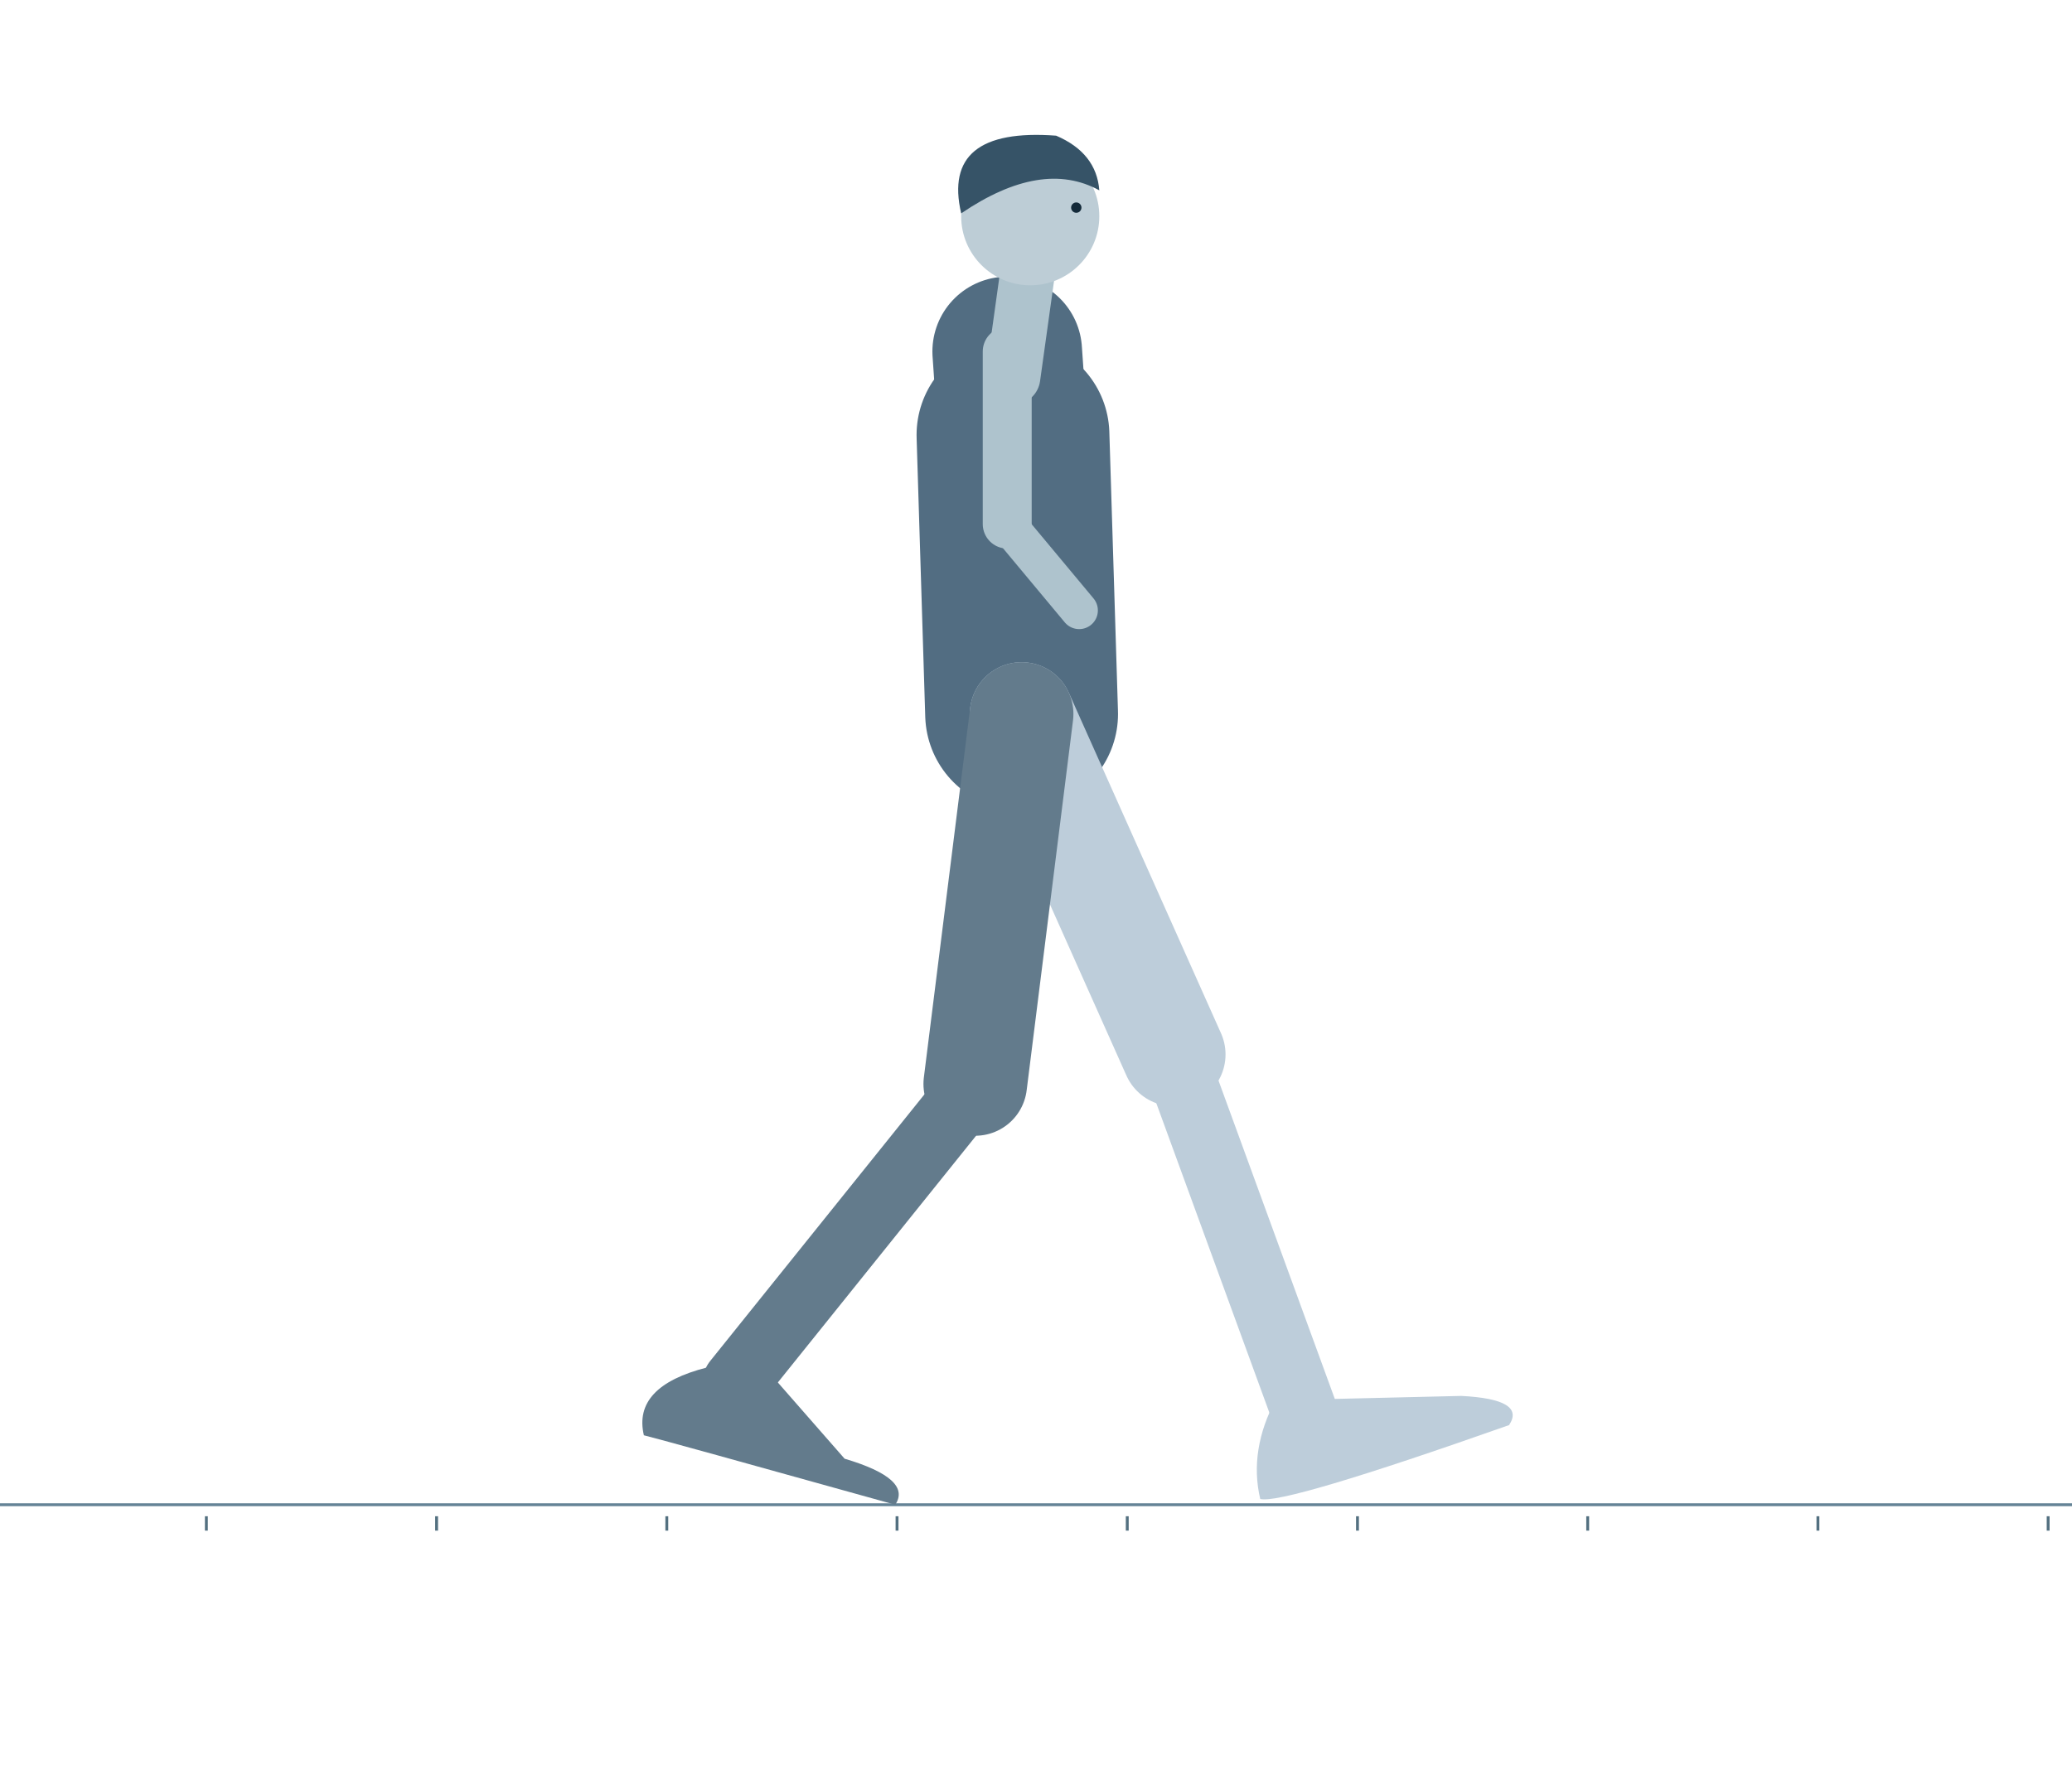
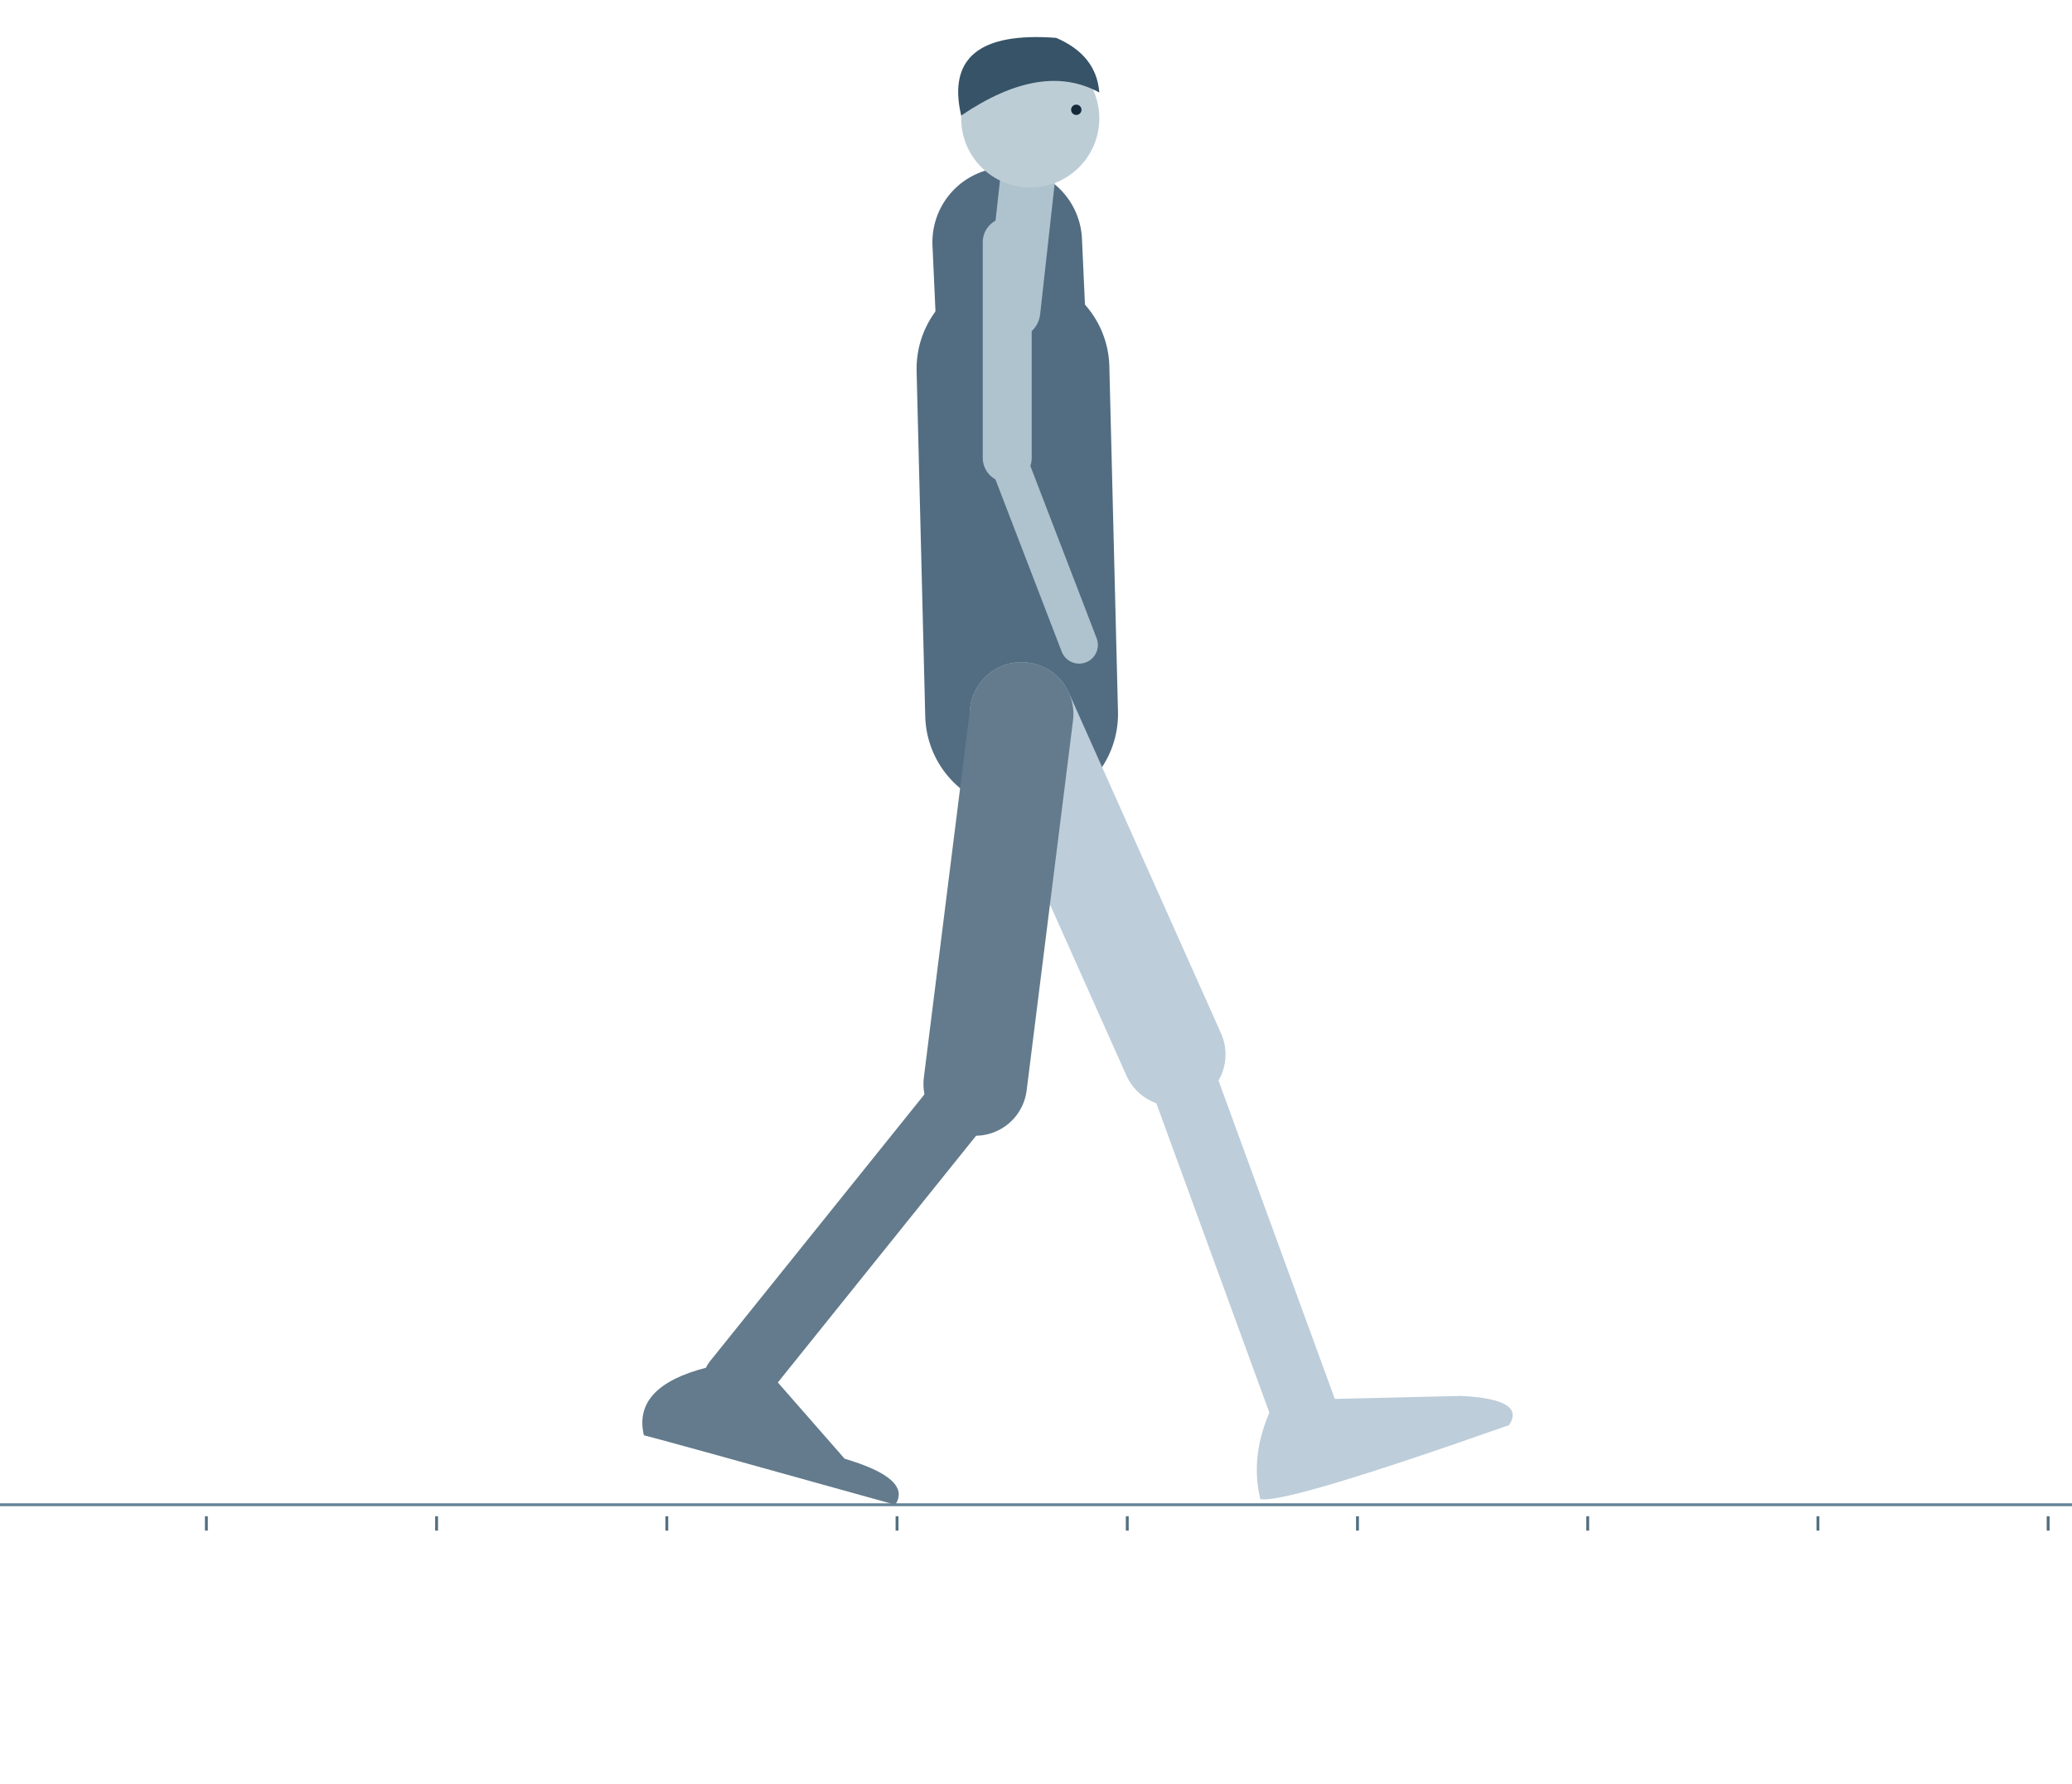
<svg xmlns="http://www.w3.org/2000/svg" viewBox="0 0 720 620" role="img" aria-labelledby="still-0-title">
  <g transform="">
    <path d="M-1600,523H2200" stroke="#648396" stroke-width="1" />
    <path d="M-8.289,527v5" stroke="#537080" />
    <path d="M71.711,527v5" stroke="#537080" />
    <path d="M151.711,527v5" stroke="#537080" />
    <path d="M231.711,527v5" stroke="#537080" />
    <path d="M311.711,527v5" stroke="#537080" />
    <path d="M391.711,527v5" stroke="#537080" />
    <path d="M471.711,527v5" stroke="#537080" />
    <path d="M551.711,527v5" stroke="#537080" />
    <path d="M631.711,527v5" stroke="#537080" />
    <path d="M711.711,527v5" stroke="#537080" />
    <path d="M791.711,527v5" stroke="#537080" />
    <path d="M871.711,527v5" stroke="#537080" />
    <path d="M951.711,527v5" stroke="#537080" />
    <path d="M1031.711,527v5" stroke="#537080" />
    <path d="M1111.711,527v5" stroke="#537080" />
    <g opacity="1">
-       <path d="M355,248.16L352,151.16" stroke="#526D82" stroke-width="67" stroke-linecap="round" fill="none" />
-       <path d="M352,151.16L350,122.16" stroke="#526D82" stroke-width="52" stroke-linecap="round" fill="none" />
-       <path d="M350,122.16L350,182.16" stroke="#AEC3CD" stroke-width="17" stroke-linecap="round" fill="none" />
-       <path d="M350,182.16L375,212.16" stroke="#AEC3CD" stroke-width="13" stroke-linecap="round" fill="none" />
-       <path d="M352,131.16L358,88.16" stroke="#AEC3CD" stroke-width="19" stroke-linecap="round" fill="none" />
-       <circle cx="358" cy="75.16" r="24" fill="#BDCDD6" />
-       <path d="M334,74.157 Q327,44.157 367,47.157 Q381,53.157 382,66.157 Q362,55.157 334,74.157" fill="#365367" />
-       <circle cx="374" cy="72.16" r="1.8" fill="#142A3A" />
+       <path d="M355,248.16L352,128.16" stroke="#526D82" stroke-width="67" stroke-linecap="round" fill="none" />
+       <path d="M352,128.16L350,84.16" stroke="#526D82" stroke-width="52" stroke-linecap="round" fill="none" />
+       <path d="M350,84.16L350,159.16" stroke="#AEC3CD" stroke-width="17" stroke-linecap="round" fill="none" />
+       <path d="M350,159.16L375,224.16" stroke="#AEC3CD" stroke-width="13" stroke-linecap="round" fill="none" />
+       <path d="M352,108.16L358,54.16" stroke="#AEC3CD" stroke-width="19" stroke-linecap="round" fill="none" />
+       <circle cx="358" cy="41.16" r="24" fill="#BDCDD6" />
+       <path d="M334,40.157 Q327,10.157 367,13.157 Q381,19.157 382,32.157 Q362,21.157 334,40.157" fill="#365367" />
+       <circle cx="374" cy="38.16" r="1.8" fill="#142A3A" />
    </g>
    <path d="M355,248.16L407.86,366.49" stroke="#BDCDDA" stroke-width="36" stroke-linecap="round" fill="none" />
    <path d="M407.86,366.49L453.42,491.23" stroke="#BDCDDA" stroke-width="23" stroke-linecap="round" fill="none" />
    <path d="M443.42,486.23 Q433.92,504 437.92,521 Q445.92,523 524.39,495.32 Q530.39,486.32 507.79,485.18 L463.42,486.23Z" fill="#BDCDDA" />
    <g opacity="1">
      <path d="M355,248.16L338.89,376.75" stroke="#637B8C" stroke-width="36" stroke-linecap="round" fill="none" />
      <path d="M338.89,376.75L255.72,480.28" stroke="#637B8C" stroke-width="23" stroke-linecap="round" fill="none" />
      <path d="M245.72,475.28 Q219.74,481.86 223.74,498.86 Q231.74,500.86 311.09,523 Q317.09,514 293.49,507 L265.72,475.28Z" fill="#637B8C" />
    </g>
  </g>
</svg>
